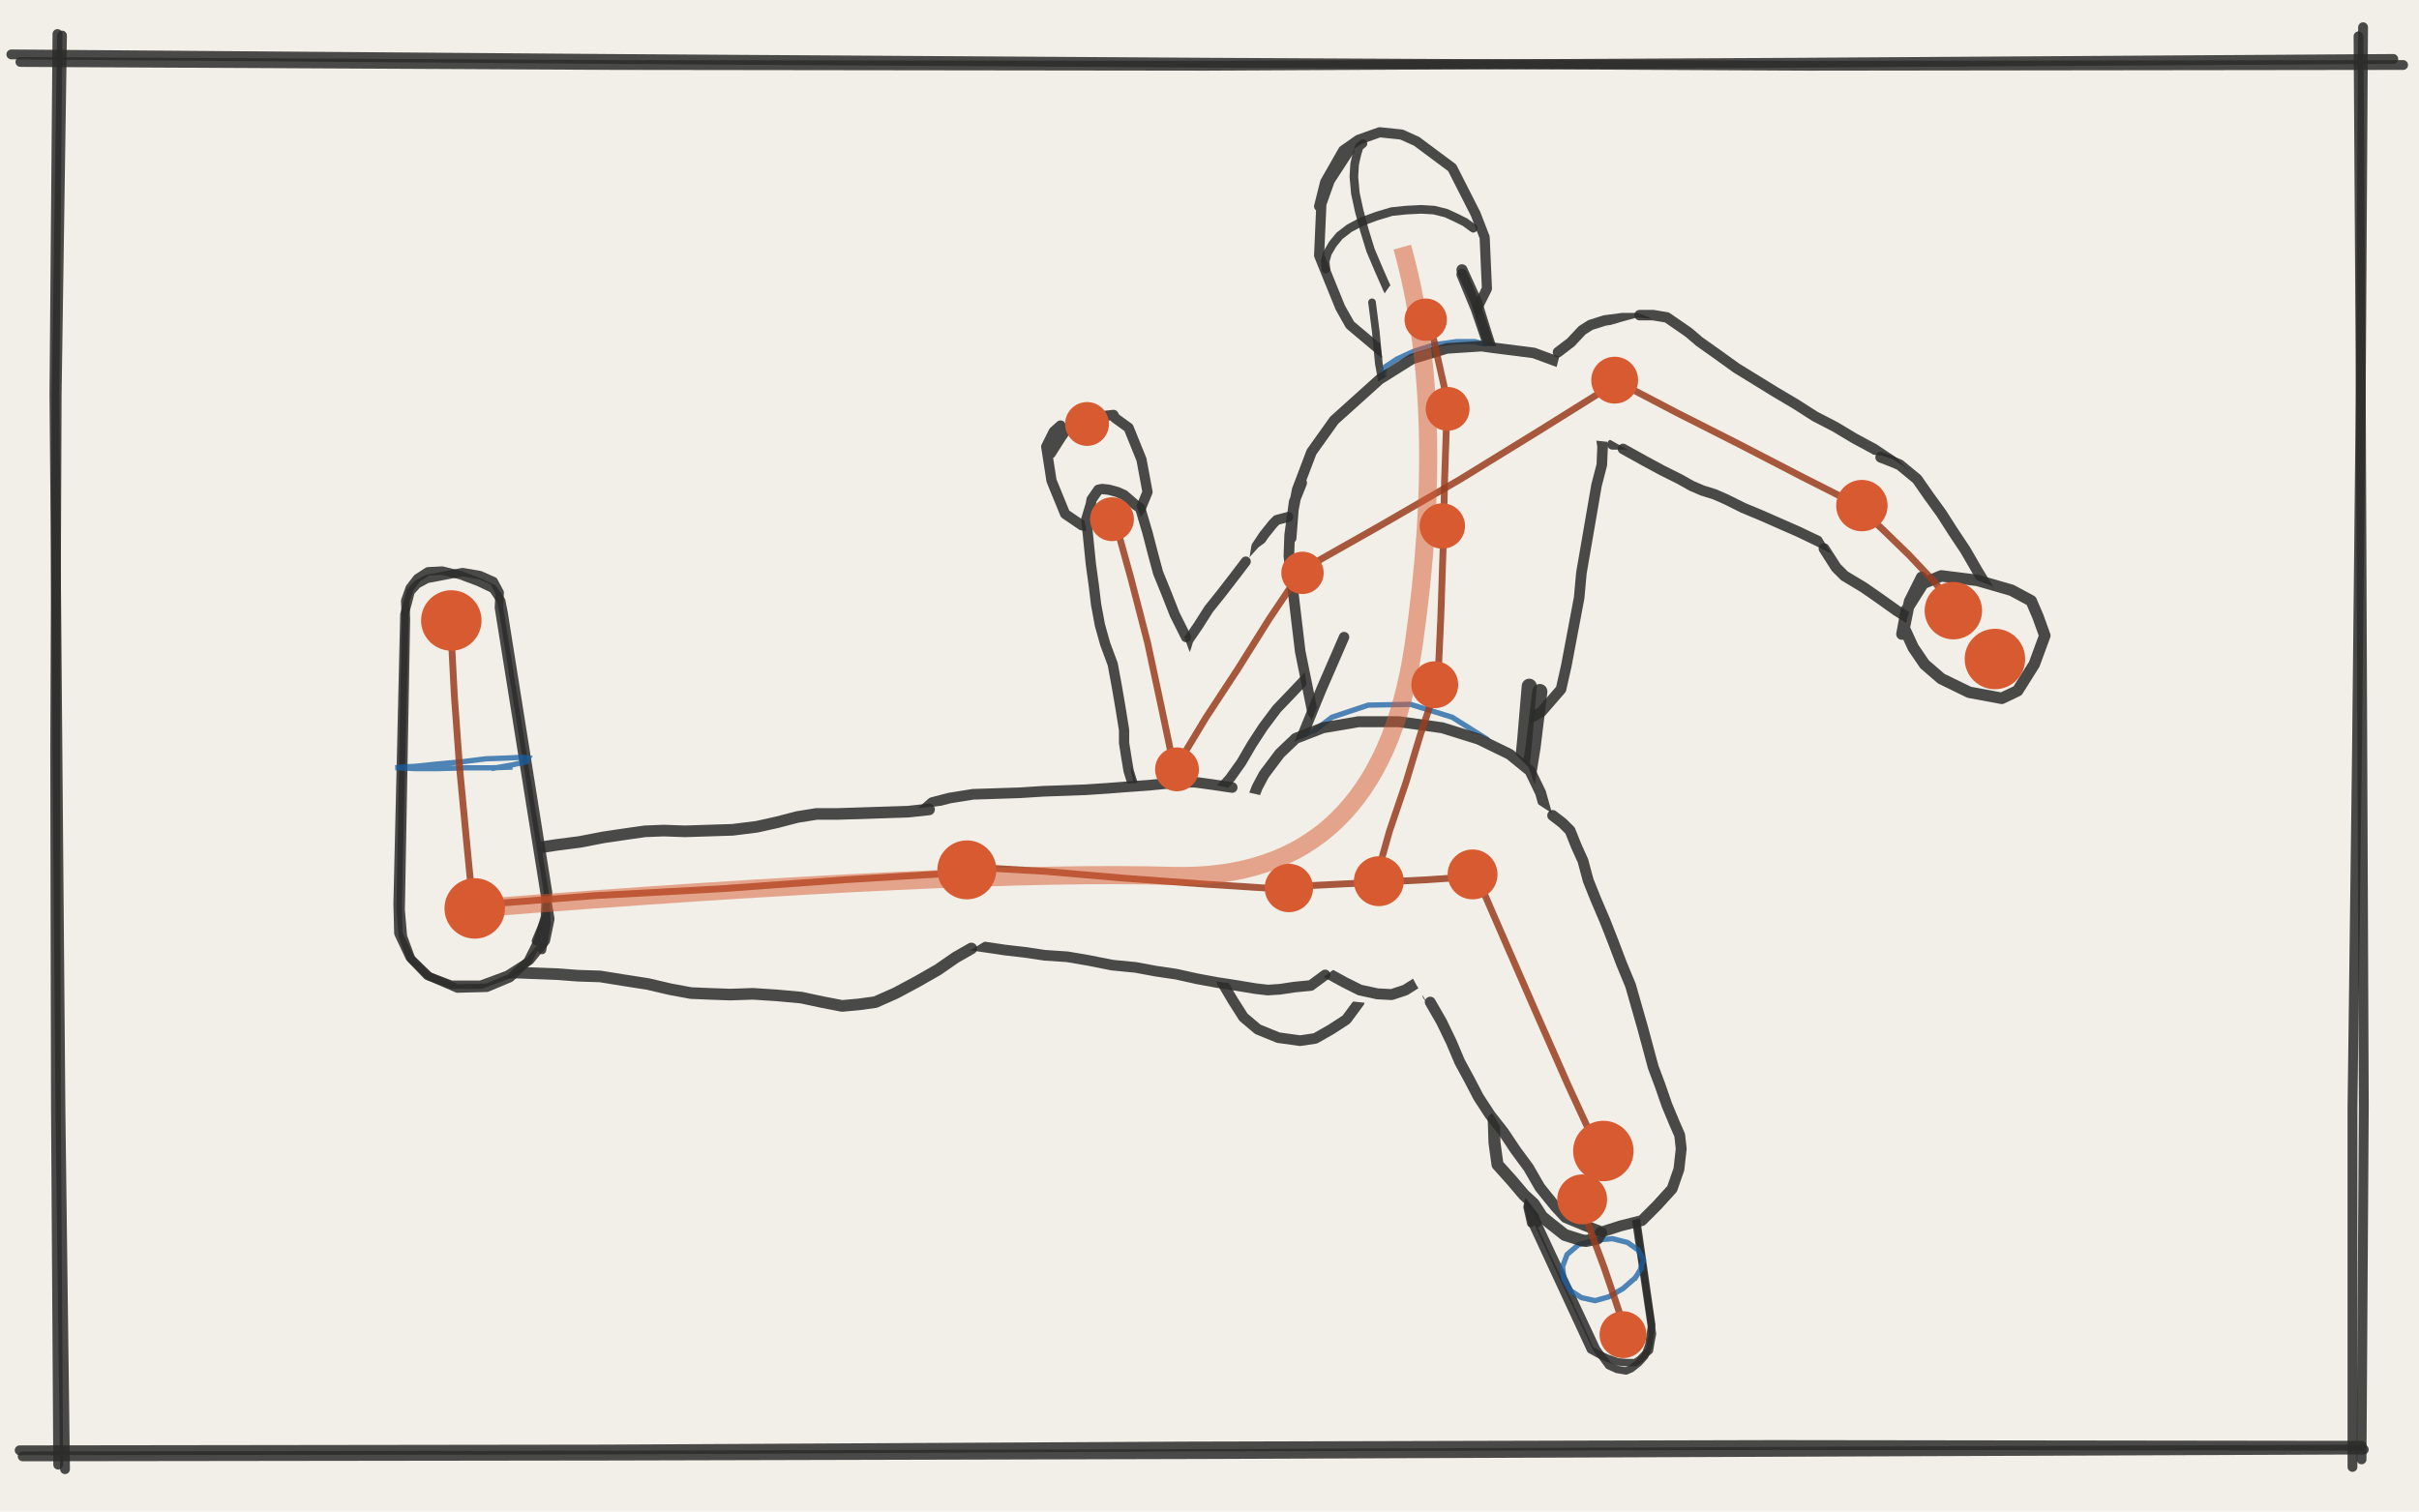
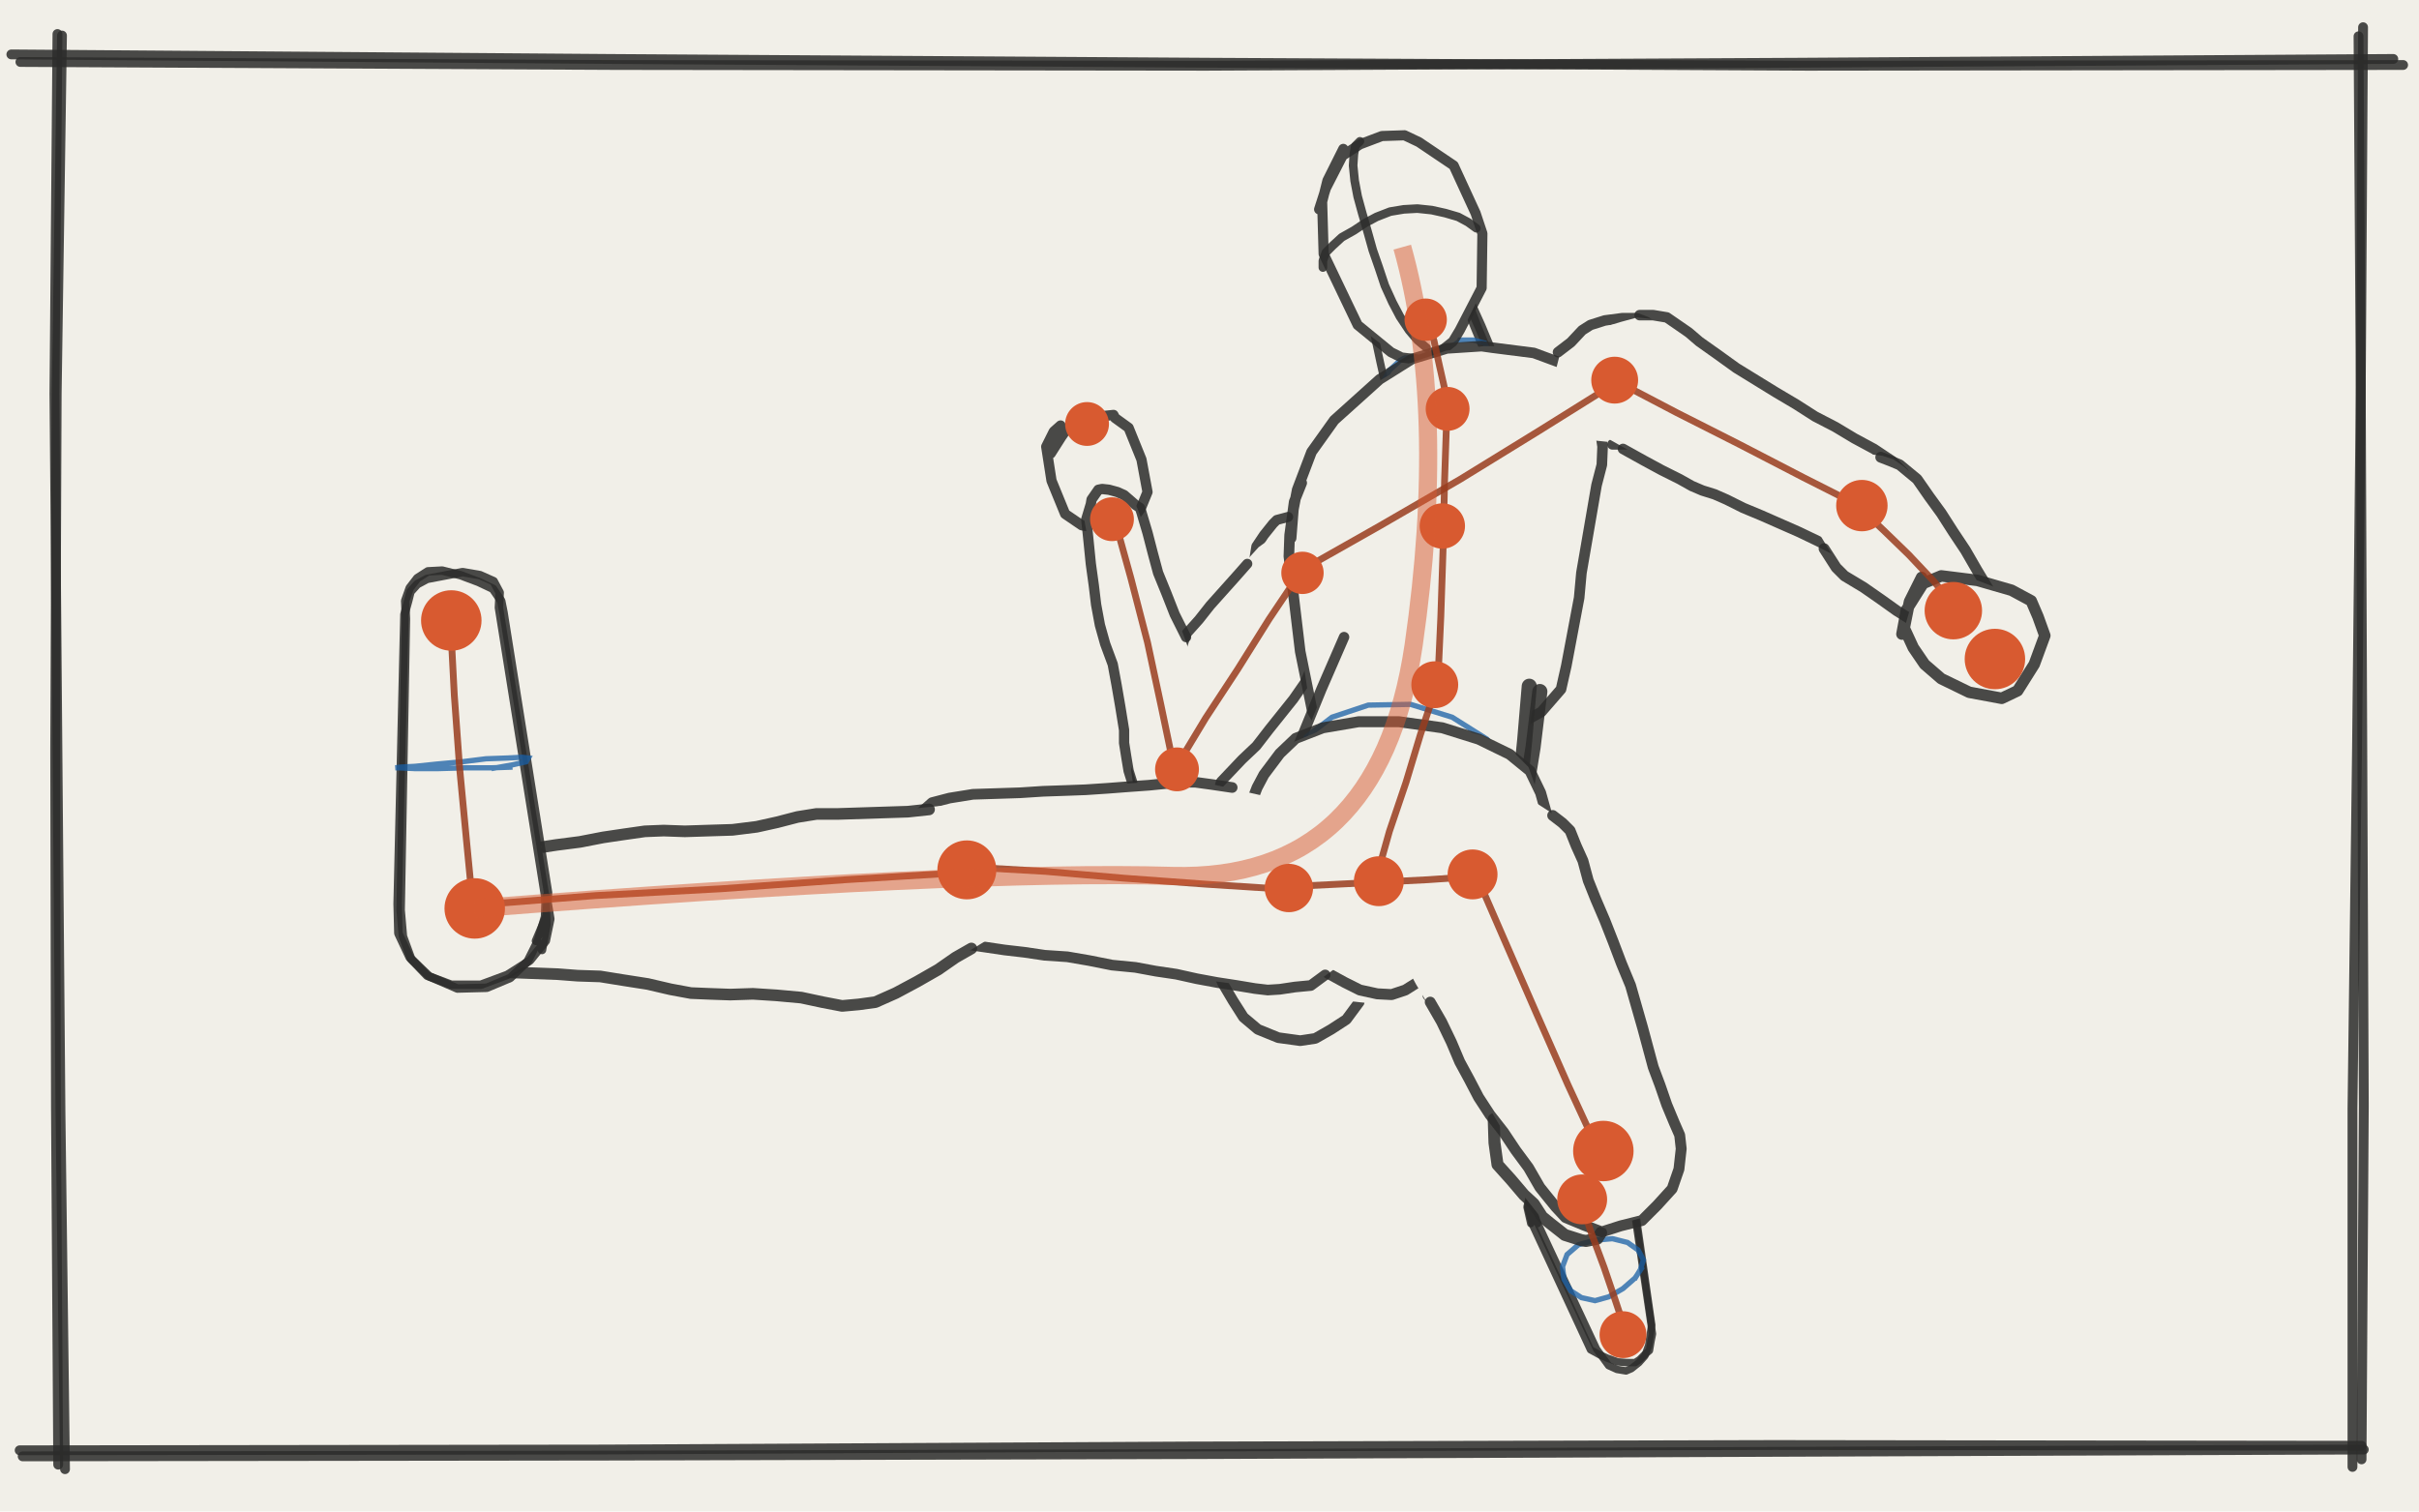
<svg xmlns="http://www.w3.org/2000/svg" width="960" height="600" viewBox="0 0 320 200">
  <style>.ink{fill:none;stroke:#2C2C2A;stroke-linecap:round;stroke-linejoin:round;opacity:.85}.fx{fill:none;stroke:#2C2C2A;stroke-width:.6;opacity:.5}.con{fill:none;stroke:#185FA5;stroke-width:.7;opacity:.75}.bone{fill:none;stroke:#993C1D;stroke-width:.9;opacity:.85}.loa{fill:none;stroke:#D85A30;stroke-width:2.4;opacity:.5}.jt{fill:#D85A30}.pap{fill:#F1EFE8;stroke:none}text{font:11px sans-serif;fill:#2C2C2A}</style>
  <rect width="320" height="200" fill="#F1EFE8" />
  <clipPath id="frame-clip">
    <rect x="8" y="8" width="304" height="184" />
  </clipPath>
  <g clip-path="url(#frame-clip)">
    <path d="M165.0 75.8L166.0 72.2L168.7 69.7L169.3 69.2L170.7 68.8L172.5 68.7L174.3 68.8L175.6 69.2L178.0 71.5L178.6 72.4L179.6 75.9L178.7 79.5L176.0 82.1L175.4 82.5L174.0 82.8L172.4 83.0L170.4 82.8L169.1 82.4L166.8 80.2L166.0 79.3Z" class="pap" />
    <path d="M170.4 82.5L168.8 82.1L167.5 81.2L166.4 80.3L166.0 79.6L165.7 78.0L165.3 76.1L165.9 74.2L166.2 72.3L167.2 70.8L168.4 69.3L168.9 68.8L170.4 68.4" class="ink" stroke-width="1.33" />
+     <path d="M198.7 51.6L199.1 54.1L198.7 56.6L197.5 58.8L195.7 60.5L193.4 61.5L190.9 61.7L188.5 61.0L186.4 59.7L184.9 57.7L184.1 55.3L182.2 43.3L182.2 41.4L182.7 39.5L183.8 37.9L185.2 36.7L187.0 36.0L188.9 35.8L190.8 36.2L192.4 37.1L193.8 38.4L194.7 40.1L198.7 51.6L199.1 54.1L198.7 56.6Z" class="pap" />
+     <path d="M199.9 54.4L199.0 51.0L197.5 47.3L195.8 43.2L194.0 39.2" class="ink" stroke-width="1.47" />
+     <path d="M200.2 55.1L198.5 51.1L196.9 47.2L195.2 43.1L193.6 38.9" class="ink" stroke-width="1.47" />
+     <path d="M184.7 57.9L183.7 52.9L182.6 48.0L181.6 43.3L180.8 38.3" class="ink" stroke-width="1.01" />
+     <g class="c">
+       <path d="M192.6 49.8L190.1 50.8L187.4 51.3L185.3 51.4L183.7 51.0L183.2 50.1L183.8 49.0L185.2 47.7L187.4 46.5L190.1 45.5L192.6 45.0L194.9 45.0L196.4 45.4L196.8 46.2L196.2 47.3L194.7 48.6L192.6 49.8L190.0 50.6" class="con" />
+     </g>
    <path d="M174.8 27.2L175.8 24.4L178.2 20.3L180.1 18.9L182.8 18.1L185.4 18.3L187.3 19.2L191.9 22.5L194.7 28.5L196.0 31.4L196.2 38.2L193.5 43.6L192.7 45.0L190.7 46.3L188.1 47.0L185.5 47.0L183.6 46.2L179.1 42.8L177.8 40.5L174.8 34.0Z" class="pap" />
-     <path d="M174.5 27.3L175.3 24.1L177.7 19.9L179.7 18.5L182.5 17.5L185.4 17.8L187.4 18.7L192.1 22.2L195.2 28.3L196.4 31.4L196.7 38.2L193.9 43.8L192.9 45.5L190.8 46.8L187.9 47.5L185.0 47.5L183.0 46.7L178.6 43.0L177.3 40.7L174.5 33.8L174.8 27.0L175.9 23.9L178.5 19.9" class="ink" stroke-width="1.34" />
-     <path d="M188.4 45.9L187.5 45.1L186.7 43.8L185.7 42.3L184.6 40.4L183.5 38.2L182.4 35.7L181.3 33.1L180.5 30.5L179.8 27.9L179.3 25.6L179.1 23.4L179.2 21.7L179.5 20.4L179.8 19.4L180.3 19.0" class="ink" stroke-width="1.14" />
-     <path d="M175.4 35.6L175.3 34.6L175.6 33.5L176.3 32.3L177.2 31.2L178.5 30.2L180.2 29.3L182.1 28.6L184.1 28.0L186.0 27.8L188.0 27.7L189.7 27.8L191.3 28.2L192.6 28.8L193.8 29.4L194.9 30.2" class="ink" stroke-width="1.14" />
+     <path d="M174.5 27.7L175.4 24.9L177.6 20.6L179.9 19.1L182.8 18.0L185.8 17.9L187.7 18.8L192.3 21.9L195.2 28.2L196.1 30.9L196.0 38.1L193.1 43.7L192.2 45.2L190.3 46.7L187.8 47.6L185.4 47.3L184.0 46.6L179.6 43.0L178.4 40.5L175.1 33.6L174.9 26.7L175.6 23.9L177.7 19.7" class="ink" stroke-width="1.34" />
+     <path d="M188.7 46.0L187.5 45.0L186.4 43.7L185.2 41.9L184.2 40.0L183.2 37.8L182.4 35.4L181.6 33.1L180.9 30.6L180.2 28.2L179.6 26.0L179.2 23.9L179.0 21.9L179.1 20.4L179.3 19.3L179.9 18.7" class="ink" stroke-width="1.14" />
+     <path d="M175.0 35.4L175.0 34.5L175.4 33.4L176.3 32.5L177.5 31.4L179.1 30.5L180.6 29.5L182.1 28.7L183.9 28.0L185.7 27.7L187.5 27.6L189.4 27.8L191.2 28.2L192.9 28.7L194.2 29.4L195.3 30.2" class="ink" stroke-width="1.14" />
    <path d="M149.9 101.8L150.7 98.9L156.0 87.1L157.3 84.3L164.5 74.6L166.5 72.4L169.7 70.1L170.9 69.8L172.5 69.7L174.0 69.8L175.1 70.1L177.2 72.1L177.8 72.8L178.6 75.9L178.0 79.2L175.6 84.6L174.4 87.4L172.7 89.9L160.6 104.7L158.5 106.7L158.1 107.0L155.6 107.5L153.2 106.9L152.8 106.7L150.7 104.6Z" class="pap" />
-     <path d="M176.5 82.0L175.2 85.0L174.9 86.3L174.7 87.5L173.9 88.6L172.9 89.6L171.0 91.6L168.9 93.8L167.1 96.2L165.6 98.5L164.2 100.9L162.7 103.0L161.0 104.9L158.5 106.6L157.9 106.6L155.3 107.0L152.9 106.7L152.9 106.6L150.9 104.6L150.3 102.0L150.4 100.7L150.5 99.2L151.4 96.6L152.5 94.0L153.9 91.4L155.3 89.1L156.3 86.9L156.9 85.7L157.2 84.7L158.5 82.8L159.9 80.6L161.5 78.6L163.2 76.4L164.8 74.3" class="ink" stroke-width="1.33" />
-     <path d="M198.7 51.6L199.1 54.1L198.7 56.6L197.5 58.8L195.7 60.5L193.4 61.5L190.9 61.7L188.5 61.0L186.4 59.7L184.9 57.7L184.1 55.3L182.2 43.3L182.2 41.4L182.7 39.5L183.8 37.9L185.2 36.7L187.0 36.0L188.9 35.8L190.8 36.2L192.4 37.1L193.8 38.4L194.7 40.1L198.7 51.6L199.1 54.1L198.7 56.6Z" class="pap" />
-     <path d="M199.4 53.3L198.1 48.7L196.7 44.4L195.3 39.9L193.4 35.7" class="ink" stroke-width="1.47" />
-     <path d="M199.6 54.1L198.3 49.7L196.8 45.3L195.3 40.9L193.4 36.3" class="ink" stroke-width="1.47" />
-     <path d="M184.3 56.9L183.2 52.5L182.4 48.1L182.0 43.9L181.5 40.0" class="ink" stroke-width="1.01" />
-     <g class="c">
-       <path d="M193.1 50.1L190.6 50.8L187.9 51.1L185.6 51.0L183.8 50.4L182.9 49.7L183.3 48.5L184.8 47.5L187.0 46.5L189.8 45.6L192.7 45.2L195.1 45.2L196.5 45.6L197.0 46.5L196.3 47.5L194.7 48.6L192.6 49.7L190.1 50.6" class="con" />
-     </g>
+     <path d="M176.8 81.5L175.4 84.3L174.5 85.9L174.0 87.3L173.3 88.7L172.7 90.2L171.1 92.5L169.5 94.5L167.9 96.5L166.2 98.7L164.3 100.5L162.5 102.4L160.5 104.5L158.2 106.3L157.8 106.5L155.2 107.1L152.9 106.7L152.7 106.6L150.7 104.7L150.3 101.9L150.7 100.5L151.0 99.3L152.1 96.8L153.1 94.6L153.8 92.2L154.7 89.6L155.7 87.1L156.4 85.5L156.9 83.9L158.6 82.0L160.1 80.1L161.8 78.2L163.5 76.3L165.0 74.6" class="ink" stroke-width="1.33" />
    <path d="M138.8 59.4L139.9 57.5L140.7 56.7L142.0 56.0L143.2 55.6L145.5 55.4L147.5 55.5L148.0 55.7L149.9 57.0L151.5 61.0L152.1 65.3L151.0 67.3L150.2 67.9L148.9 68.6L147.6 68.9L145.4 69.2L143.4 69.3L142.9 69.0L140.9 67.8L139.4 63.7Z" class="pap" />
    <path d="M139.0 60.0L140.4 57.8L141.1 56.8L142.4 55.9L143.5 55.5L145.5 55.1L147.3 54.9L147.5 55.3L149.3 56.6L151.0 60.8L151.8 65.1L150.9 67.3L150.3 68.1L149.3 69.0L148.0 69.4L145.9 69.6L143.7 69.6L143.1 69.5L140.9 68.0L139.1 63.6L138.4 59.1L139.4 57.1L140.3 56.3" class="ink" stroke-width="1.35" />
    <path d="M143.4 68.6L143.9 66.8L144.3 66.4L145.5 65.3L146.1 65.1L147.1 65.0L148.0 65.1L148.7 65.3L149.9 66.4L150.3 66.9L150.6 67.6L158.8 90.2L159.6 93.5L161.1 100.3L161.3 101.8L160.5 104.6L158.5 106.6L158.1 106.9L155.6 107.3L153.2 106.8L152.8 106.6L150.8 104.5L150.2 103.3L149.3 100.0L148.5 96.7Z" class="pap" />
    <path d="M149.8 103.6L149.3 102.0L149.0 100.2L148.7 98.3L148.7 96.6L148.2 93.5L147.7 90.6L147.2 87.9L146.2 85.2L145.5 82.7L145.0 80.0L144.7 77.5L144.3 74.6L144.0 71.6L143.7 68.7L144.3 66.7L144.4 66.1L145.3 64.8L145.8 64.7L146.7 64.8L147.8 65.1L148.7 65.5L150.2 66.8L150.8 67.2L151.0 67.8L151.8 70.5L152.5 73.2L153.2 75.8L154.3 78.5L155.4 81.3L156.9 84.3" class="ink" stroke-width="1.36" />
    <path d="M170.9 70.8L171.5 66.9L172.1 64.4L173.8 59.7L176.4 55.8L182.1 50.6L186.4 48.1L191.3 46.4L196.2 45.8L198.0 45.8L203.4 46.2L207.6 48.0L210.0 50.8L211.0 55.7L211.7 59.5L212.0 62.1L211.7 64.8L209.7 76.1L209.2 78.9L207.0 87.6L206.0 90.7L203.5 93.7L199.8 96.3L195.2 98.3L190.1 99.5L185.1 99.9L180.6 99.4L176.9 98.1L174.4 96.1L173.3 93.5L172.1 85.7L171.0 73.3Z" class="pap" />
    <path d="M170.8 71.2L171.1 67.4L171.6 64.8L173.5 59.8L176.5 55.6L182.5 50.2L186.8 47.5L191.4 46.1L196.0 45.8L197.4 46.0L202.9 46.7L207.5 48.4L210.4 51.0L211.5 55.7L212.0 59.1L211.9 61.5L211.2 64.2L209.2 75.8L208.9 79.1L207.2 88.1L206.5 91.2L203.9 94.2L199.9 96.4L194.8 98.0L189.8 99.0L184.7 99.5L180.7 99.1L177.1 98.1L174.9 96.3L173.6 94.1L172.0 86.2L170.5 73.6L170.6 70.8L171.2 66.4L172.2 63.9" class="ink" stroke-width="1.40" />
    <path d="M205.5 50.2L206.5 46.3L209.4 43.4L210.3 42.7L212.1 42.1L214.2 41.9L216.2 42.2L217.4 42.8L220.4 45.1L221.5 48.9L221.8 50.4L220.8 54.3L217.9 57.2L216.9 57.9L215.2 58.3L213.0 58.5L211.1 58.3L209.9 57.8L207.0 55.4L206.6 54.2Z" class="pap" />
    <path d="M206.1 46.6L207.8 45.3L209.3 43.7L210.4 43.0L212.3 42.4L214.6 42.1L216.5 42.1L217.8 42.6L219.2 43.6L220.5 44.7L221.0 46.7L221.4 48.5L221.5 50.1L220.9 52.2L220.3 54.2L218.9 55.9L217.5 57.3L216.8 58.1L215.1 58.8L213.3 58.8" class="ink" stroke-width="1.39" />
    <path d="M160.3 121.2L163.3 115.5L164.8 113.2L169.4 110.8L171.6 110.1L174.5 110.3L177.2 111.4L179.1 113.0L182.0 117.1L182.8 120.0L183.1 126.4L180.3 132.3L178.5 134.4L174.1 137.2L171.9 137.7L168.9 137.4L166.1 136.4L164.1 134.9L161.5 130.5L160.3 127.8Z" class="pap" />
    <path d="M179.8 132.6L178.1 134.9L176.1 136.2L174.0 137.4L172.0 137.7L169.1 137.3L166.4 136.2L164.5 134.6L163.1 132.4L161.8 130.2L160.5 127.3L160.3 125.3L160.0 123.2L160.0 121.3L160.9 119.4" class="ink" stroke-width="1.41" />
    <path d="M177.5 85.6L179.5 82.3L182.3 79.6L185.8 78.0L189.6 77.3L193.4 77.9L196.9 79.4L199.8 82.0L201.9 85.2L203.0 88.9L202.9 92.8L198.6 119.3L196.8 124.5L193.4 128.8L188.7 131.7L183.4 133.0L177.9 132.4L173.0 130.0L169.1 126.1L166.7 121.2L166.1 115.7L167.3 110.4L177.5 85.6L179.5 82.3L182.3 79.6Z" class="pap" />
    <path d="M177.8 84.3L174.8 91.2L171.9 98.3L168.9 104.8L166.2 111.6" class="ink" stroke-width="1.38" />
    <path d="M203.7 91.5L202.8 98.9L201.7 105.7L199.8 112.8L198.0 119.8" class="ink" stroke-width="2.00" />
    <path d="M202.3 90.8L201.7 97.9L201.0 104.9L200.4 112.1L199.3 119.7" class="ink" stroke-width="2.00" />
    <g class="c">
      <path d="M172.7 104.3L175.9 107.8L180.7 110.8L186.2 112.6L191.7 112.9L196.3 111.7L199.5 109.3L200.6 105.7L199.6 101.6L196.7 97.8L192.1 94.9L186.6 93.2L181.0 93.3L176.2 94.9L172.8 97.5L171.6 101.0L172.8 104.6L175.8 107.9" class="con" />
    </g>
    <path d="M203.2 161.4L202.6 159.3L202.8 157.0L203.7 154.9L205.3 153.3L207.3 152.3L209.6 152.0L211.8 152.5L213.7 153.7L215.1 155.5L215.9 157.6L218.9 175.9L218.9 177.1L218.6 178.3L218.0 179.3L217.0 180.1L215.9 180.7L214.7 180.9L213.5 180.7L212.4 180.2L211.4 179.4L210.8 178.3L203.2 161.4L202.6 159.3L202.8 157.0Z" class="pap" />
    <path d="M203.4 161.9L202.3 159.4L202.3 157.0L203.3 154.6L204.8 152.9L207.3 151.7L209.8 151.5L212.3 152.3L214.4 153.6L215.5 155.7L215.9 158.2L218.6 176.5L218.4 177.5L218.2 178.7L217.5 179.3L216.9 179.9L216.3 180.3L215.2 180.3L214.0 180.2L212.6 179.7L211.5 179.2L210.4 178.6L202.7 162.0L202.1 159.7L202.6 157.6" class="ink" stroke-width="0.98" />
    <path d="M202.5 161.9L202.0 159.7L202.5 157.6L203.8 155.4L205.4 153.7L207.8 152.5L210.2 151.9L212.2 152.4L214.2 153.2L215.3 155.0L215.9 157.2L218.5 175.3L218.3 176.6L218.1 178.0L217.6 179.4L216.8 180.3L215.8 181.1L215.1 181.4L213.9 181.2L212.8 180.7L212.0 179.6L211.2 178.5L203.3 161.6L202.6 159.2L202.4 156.7" class="ink" stroke-width="0.98" />
    <g class="c">
      <path d="M217.3 167.6L216.3 169.1L214.7 170.5L212.8 171.6L211.0 172.1L209.2 171.7L207.8 170.8L206.9 169.3L206.7 167.6L207.3 166.0L208.8 164.7L211.0 164.1L213.3 163.9L215.3 164.4L216.7 165.4L217.4 166.7L217.0 168.0L216.2 169.3" class="con" />
    </g>
    <path d="M206.6 50.2L207.5 46.8L210.0 44.4L210.8 43.7L214.4 42.6L216.6 42.0L220.2 42.4L222.2 43.2L225.1 45.1L250.0 61.3L251.9 62.9L252.9 66.0L252.8 67.0L252.0 70.2L249.7 72.5L248.8 72.9L247.3 73.3L246.5 73.3L245.5 73.4L244.0 73.2L243.2 72.9L228.4 66.5L225.0 65.0L221.9 63.2L209.8 56.4L207.9 54.7L207.6 53.6Z" class="pap" />
    <path d="M216.9 41.7L218.7 41.7L220.5 42.0L222.1 43.1L223.4 44.0L224.8 45.2L227.2 46.9L229.7 48.7L232.3 50.3L234.9 51.9L237.6 53.5L240.1 55.1L242.8 56.5L245.3 58.0L247.9 59.4L250.3 61.0L251.8 62.5L252.2 64.1L252.5 65.6L252.4 66.8L252.1 68.3L251.8 70.1L250.7 71.6L249.7 72.6L249.1 73.3L247.6 73.7L246.9 73.7L245.9 73.7L244.4 73.4L243.3 73.0L240.5 71.6L238.0 70.4L235.5 69.3L233.0 68.2L230.6 67.2L228.4 66.1L226.8 65.4L225.2 64.9L223.8 64.3L222.2 63.4L219.8 62.2L217.4 60.9L214.7 59.4" class="ink" stroke-width="1.39" />
    <path d="M161.9 116.6L161.9 115.0L162.7 112.4L163.3 110.8L165.9 104.5L166.7 103.0L169.0 100.1L171.3 98.1L175.1 96.5L180.0 95.6L185.5 95.4L191.1 96.0L196.0 97.3L199.9 99.2L202.2 101.5L203.3 104.6L203.9 107.3L204.0 108.9L204.1 115.6L204.0 117.3L203.3 119.0L201.9 121.4L196.7 124.9L186.4 131.1L184.5 131.5L182.2 131.3L179.8 130.7L177.4 129.6L175.3 128.2L167.4 122.8L164.7 120.6L163.0 119.1Z" class="pap" />
    <path d="M161.7 116.8L162.0 115.1L163.0 112.3L163.8 110.6L166.3 104.2L167.2 102.5L169.3 99.7L171.4 97.7L175.0 96.3L179.7 95.5L185.1 95.5L190.8 96.3L195.6 97.8L199.7 99.8L202.4 102.0L203.8 104.9L204.5 107.4L204.5 108.8L204.4 115.3L204.1 116.8L203.1 118.5L201.4 120.9L196.2 124.5L185.9 131.0L184.1 131.6L182.2 131.5L179.9 131.0L177.9 130.0L175.7 128.8L167.9 123.4L165.0 120.9L163.2 119.3L161.8 116.4L161.5 114.7L162.2 112.0" class="ink" stroke-width="1.45" />
    <path d="M186.5 119.5L189.3 113.5L191.3 111.1L195.7 108.5L198.1 107.8L201.2 108.1L204.0 109.2L205.9 110.8L209.2 115.1L209.7 118.2L210.3 124.9L207.7 131.0L205.5 133.2L201.2 136.1L198.7 136.7L195.6 136.3L192.7 135.3L190.8 133.7L187.6 129.2L186.8 126.3Z" class="pap" />
    <path d="M204.3 109.5L206.1 111.2L207.4 113.2L208.9 115.2L209.2 116.4L209.4 117.8L209.8 119.9L210.3 122.2L210.6 124.7L209.8 126.9L208.8 129.2L207.8 131.5L206.4 132.5L205.1 133.6L203.0 134.8L200.9 136.1L198.8 136.5L197.4 136.1L196.0 135.9L194.4 135.6L192.9 135.1L190.6 133.8L188.9 131.7" class="ink" stroke-width="1.44" />
    <path d="M118.3 115.1L119.6 110.3L120.3 109.7L123.6 106.5L125.8 106.0L128.6 105.5L152.3 103.4L156.5 103.3L160.5 103.8L171.5 106.3L175.2 107.2L178.2 109.9L179.8 112.2L181.3 117.6L179.9 123.3L177.5 127.5L173.8 130.2L169.4 130.5L165.8 130.5L150.2 128.5L127.1 124.7L122.9 123.3L119.4 119.8Z" class="pap" />
    <path d="M175.3 129.0L173.4 130.4L171.3 130.6L169.3 130.9L167.7 131.0L166.0 130.8L163.6 130.4L161.0 130.0L158.3 129.5L155.6 128.9L152.9 128.5L150.2 128.0L147.1 127.7L144.1 127.1L141.2 126.6L138.2 126.4L135.5 126.0L132.9 125.7L130.2 125.3L127.4 124.9L125.4 124.5L123.3 123.8L121.6 121.9L119.7 120.2L119.0 117.6L118.2 115.1L118.8 112.6L119.3 110.2L120.0 109.4L121.5 107.8L123.3 106.2L125.6 105.6L128.7 105.1L131.8 105.0L134.9 104.9L138.0 104.7L140.9 104.6L143.6 104.5L146.6 104.3L149.2 104.1L152.0 103.9L154.0 103.7L156.2 103.5L158.1 103.5L160.3 103.8L163.0 104.2" class="ink" stroke-width="1.41" />
    <path d="M239.8 67.7L240.1 65.2L240.7 63.7L241.4 62.7L243.6 60.9L246.3 60.0L249.0 60.3L250.5 60.8L251.8 61.7L254.0 63.6L262.5 78.0L262.8 78.6L263.3 80.3L262.7 82.7L262.6 83.2L260.9 84.9L260.2 85.2L258.5 85.5L257.8 85.5L256.7 85.4L256.1 85.2L254.9 84.4L244.2 76.4L243.3 75.0L240.3 70.0Z" class="pap" />
    <path d="M248.8 60.5L250.1 61.0L251.3 61.5L253.6 63.4L255.2 65.7L256.8 67.9L258.4 70.4L260.0 72.8L261.5 75.4L263.0 77.9L263.2 78.6L263.4 80.5L262.6 83.1L262.3 83.7L260.5 85.4L259.8 85.5L258.3 85.8L257.7 85.6L256.6 85.3L256.3 85.0L255.3 84.0L253.3 82.3L250.9 80.8L248.8 79.3L246.5 77.7L244.0 76.2L242.9 75.1L241.3 72.6" class="ink" stroke-width="1.44" />
    <path d="M197.9 148.1L200.8 143.1L206.3 139.7L212.1 139.1L217.4 141.2L220.8 145.5L221.4 149.1L221.9 152.9L221.8 153.7L220.9 156.5L220.4 157.3L219.9 157.9L218.6 159.4L216.9 160.5L211.9 163.1L211.0 163.5L209.4 163.8L209.0 163.8L207.1 163.3L206.8 163.1L204.0 161.3L201.3 157.9L198.2 153.7Z" class="pap" />
    <path d="M211.8 163.1L211.3 163.9L209.8 164.2L209.2 164.1L207.0 163.4L206.5 163.0L205.1 161.9L204.0 161.0L202.9 159.3L201.6 158.1L199.9 156.1L198.1 154.1L197.7 151.2L197.6 148.1" class="ink" stroke-width="1.59" />
    <path d="M182.9 115.5L184.3 111.3L185.0 110.1L189.1 106.1L190.1 105.6L194.6 104.7L196.3 104.3L201.1 104.9L205.0 107.4L207.4 109.7L209.6 114.1L221.7 149.0L222.2 152.3L220.9 157.4L217.3 161.1L212.3 162.5L207.2 161.1L204.2 158.4L203.4 157.4L187.3 130.2L185.7 127.2L184.2 122.9L183.4 119.7Z" class="pap" />
    <path d="M205.4 107.9L206.7 108.9L207.7 109.9L208.5 111.9L209.4 113.9L210.1 116.5L211.1 119.0L212.3 121.8L213.4 124.6L214.5 127.5L215.7 130.4L216.5 133.2L217.3 136.0L218.0 138.6L218.7 141.2L219.6 143.6L220.5 146.2L221.5 148.6L222.2 150.2L222.4 152.0L222.1 154.7L221.2 157.3L219.2 159.5L217.2 161.5L214.4 162.2L211.9 163.0L209.5 162.1L207.1 161.1L205.8 159.7L204.5 158.1L203.7 157.1L202.2 154.5L200.5 152.2L198.9 149.8L197.1 147.5L195.6 145.2L194.4 142.9L193.1 140.5L192.0 137.9L190.7 135.2L189.2 132.6" class="ink" stroke-width="1.44" />
    <path d="M251.8 83.6L252.8 80.1L254.8 76.8L257.0 76.0L261.6 76.8L265.7 78.4L268.1 80.1L269.3 82.0L270.6 84.3L269.6 87.9L267.4 91.1L265.1 92.0L260.5 91.2L256.3 89.6L254.0 87.7L252.8 85.8Z" class="pap" />
    <path d="M251.6 83.9L252.2 80.7L254.4 77.2L256.8 76.2L261.6 76.8L266.1 78.1L268.7 79.5L269.6 81.6L270.5 84.1L269.1 87.9L266.9 91.4L264.8 92.4L260.5 91.6L256.8 89.8L254.6 87.9L253.1 85.7L251.9 83.1L252.6 79.6L254.2 76.4" class="ink" stroke-width="1.52" />
    <path d="M54.9 119.7L56.1 116.0L59.1 113.4L62.7 112.6L70.8 111.8L122.7 106.8L128.0 106.3L131.6 107.2L132.4 107.6L135.6 110.8L136.7 115.2L135.5 119.5L133.1 122.3L130.7 124.3L121.4 130.0L116.1 132.3L111.3 133.0L62.4 127.8L58.6 126.8L55.9 124.0L55.7 123.6Z" class="pap" />
    <path d="M128.5 125.5L126.4 126.7L124.1 128.3L121.3 129.9L118.5 131.4L115.8 132.6L113.6 132.9L111.4 133.1L108.8 132.6L106.0 132.0L102.7 131.7L99.6 131.5L96.6 131.6L93.8 131.5L91.4 131.4L88.7 130.9L85.7 130.2L82.5 129.7L79.4 129.2L76.4 129.1L73.8 128.9L71.2 128.8L68.6 128.7L65.7 128.6L62.4 128.0L60.1 127.3L58.3 126.5L57.1 124.9L56.1 123.8L56.2 123.6L55.7 121.9L54.8 120.0L55.2 118.1L55.7 116.2L57.5 114.6L59.2 113.1L61.3 112.6L62.9 112.3L65.3 112.5L67.7 112.3L70.3 112.3L73.6 111.8L76.7 111.4L79.8 110.8L82.5 110.4L85.3 110.0L87.8 109.9L90.6 110.0L93.7 109.9L96.9 109.8L100.1 109.4L102.8 108.8L105.5 108.1L108.0 107.7L110.8 107.7L113.9 107.6L117.0 107.5L120.1 107.4L122.9 107.1" class="ink" stroke-width="1.54" />
    <path d="M72.7 118.5L72.7 121.9L71.7 125.0L69.6 127.7L66.8 129.5L63.6 130.3L60.3 130.0L57.2 128.7L54.8 126.4L53.2 123.5L52.7 120.2L52.9 82.1L53.2 80.1L54.1 78.3L55.5 76.9L57.2 75.9L59.1 75.4L61.1 75.6L63.0 76.3L64.5 77.5L65.7 79.1L66.3 81.0L72.7 118.5L72.7 121.9L71.7 125.0Z" class="pap" />
    <path d="M72.2 118.5L72.1 121.3L71.2 124.4L69.8 127.2L67.5 129.4L64.4 130.7L60.5 130.8L56.8 129.2L54.2 126.7L52.7 123.5L52.6 119.6L53.5 81.3L54.0 79.5L54.3 78.3L55.2 77.3L56.5 76.6L58.6 76.2L61.2 75.7L63.5 76.1L65.3 76.9L66.1 78.4L66.0 80.4L72.1 118.5L72.3 122.3L71.7 125.7" class="ink" stroke-width="1.12" />
    <path d="M72.3 118.6L72.8 121.6L72.2 124.5L70.1 127.1L67.1 129.0L63.6 130.3L59.7 130.3L56.5 129.1L54.4 126.9L53.3 123.9L53.0 120.4L53.7 81.9L53.6 79.5L54.2 77.8L55.2 76.5L56.6 75.6L58.5 75.5L60.9 76.1L63.3 77.0L65.2 77.9L66.3 79.5L66.6 81.0L72.5 118.1L72.3 121.2L70.9 124.5" class="ink" stroke-width="1.12" />
    <g class="c">
      <path d="M67.8 101.5L65.0 101.6L61.4 101.6L57.9 101.7L54.9 101.7L52.8 101.6L52.3 101.6L53.0 101.5L54.9 101.4L57.8 101.1L61.1 100.8L64.3 100.4L67.1 100.3L69.1 100.2L69.9 100.3L69.6 100.8L67.8 101.2L65.0 101.7" class="con" />
    </g>
    <g class="c">
      <path d="M191.4 54.6L191.1 51.4L190.4 48.3L189.7 45.1L188.8 41.9" class="bone" />
      <path d="M190.0 90.9L187.9 97.2L186.0 103.5L183.8 110.0L182.0 116.4" class="bone" />
      <path d="M191.4 54.6L191.1 63.5L190.9 72.6L190.6 81.6L190.2 90.4" class="bone" />
      <path d="M214.0 50.5L203.6 57.0L193.2 63.4L182.5 69.6L171.9 75.6" class="bone" />
      <path d="M194.7 116.0L188.9 116.4L182.9 116.7L176.9 117.0L170.8 117.3" class="bone" />
      <path d="M213.4 50.2L221.8 54.6L230.1 58.8L238.6 63.2L246.7 67.3" class="bone" />
      <path d="M245.8 67.0L249.2 70.2L252.5 73.4L255.8 76.9L258.8 80.5" class="bone" />
      <path d="M195.2 115.6L199.2 124.8L203.3 134.2L207.4 143.5L211.6 152.6" class="bone" />
      <path d="M212.3 152.7L211.8 154.3L211.0 155.7L210.1 157.1L209.0 158.4" class="bone" />
      <path d="M209.1 159.0L210.6 163.4L212.2 167.7L213.7 172.1L215.1 176.3" class="bone" />
      <path d="M172.2 75.5L167.9 81.9L163.7 88.6L159.5 95.0L155.4 101.8" class="bone" />
      <path d="M155.4 102.0L153.6 93.4L151.8 85.0L149.6 76.5L147.3 68.2" class="bone" />
      <path d="M170.5 117.7L159.6 117.0L148.7 116.2L138.3 115.3L127.8 114.7" class="bone" />
      <path d="M128.3 115.4L111.9 116.4L95.4 117.6L78.8 118.5L62.4 119.8" class="bone" />
      <path d="M62.6 120.4L61.7 111.1L60.8 101.6L60.1 92.0L59.6 82.4" class="bone" />
      <circle cx="182.4" cy="116.6" r="3.3" class="jt" />
      <circle cx="189.8" cy="90.6" r="3.1" class="jt" />
      <circle cx="191.5" cy="54.1" r="2.9" class="jt" />
      <circle cx="190.8" cy="69.6" r="3.0" class="jt" />
      <circle cx="188.6" cy="42.3" r="2.8" class="jt" />
      <circle cx="213.6" cy="50.3" r="3.1" class="jt" />
      <circle cx="246.3" cy="66.9" r="3.4" class="jt" />
      <circle cx="258.4" cy="80.8" r="3.8" class="jt" />
      <circle cx="263.9" cy="87.2" r="4.0" class="jt" />
      <circle cx="194.8" cy="115.7" r="3.3" class="jt" />
      <circle cx="212.1" cy="152.3" r="4.0" class="jt" />
      <circle cx="209.3" cy="158.7" r="3.3" class="jt" />
      <circle cx="214.7" cy="176.6" r="3.1" class="jt" />
      <circle cx="172.3" cy="75.8" r="2.8" class="jt" />
      <circle cx="155.7" cy="101.8" r="2.9" class="jt" />
      <circle cx="147.1" cy="68.7" r="2.9" class="jt" />
      <circle cx="143.8" cy="56.1" r="2.9" class="jt" />
      <circle cx="170.5" cy="117.5" r="3.2" class="jt" />
      <circle cx="127.9" cy="115.1" r="3.9" class="jt" />
      <circle cx="62.8" cy="120.2" r="4.0" class="jt" />
      <circle cx="59.7" cy="82.1" r="4.0" class="jt" />
      <path d="M185.5 32.7Q191.5 54.1 187.0 85.4Q182.4 116.6 155.1 115.9Q127.9 115.1 62.8 120.2" class="loa" />
    </g>
  </g>
  <path d="M1.5 7.2L80.6 7.8L160.0 8.3L239.1 8.7L317.9 8.6" class="ink" stroke-width="1.30" />
  <path d="M2.7 8.2L81.5 8.6L159.6 8.7L237.8 8.3L316.6 7.8" class="ink" stroke-width="1.30" />
  <path d="M312.6 3.6L312.3 51.3L311.8 99.0L311.2 146.7L311.2 194.1" class="ink" stroke-width="1.30" />
  <path d="M312.0 4.8L312.3 52.1L312.5 99.3L312.7 146.3L312.4 193.1" class="ink" stroke-width="1.30" />
  <path d="M312.7 191.8L235.8 192.1L158.5 192.4L80.7 192.6L3.0 192.7" class="ink" stroke-width="1.30" />
  <path d="M312.4 191.3L234.7 191.2L157.1 191.4L79.9 191.8L2.6 191.9" class="ink" stroke-width="1.30" />
  <path d="M8.6 194.4L8.0 147.2L7.6 99.7L7.2 52.1L7.6 4.5" class="ink" stroke-width="1.30" />
  <path d="M7.7 193.8L7.4 146.5L7.3 99.3L7.5 52.1L8.2 4.7" class="ink" stroke-width="1.30" />
</svg>
